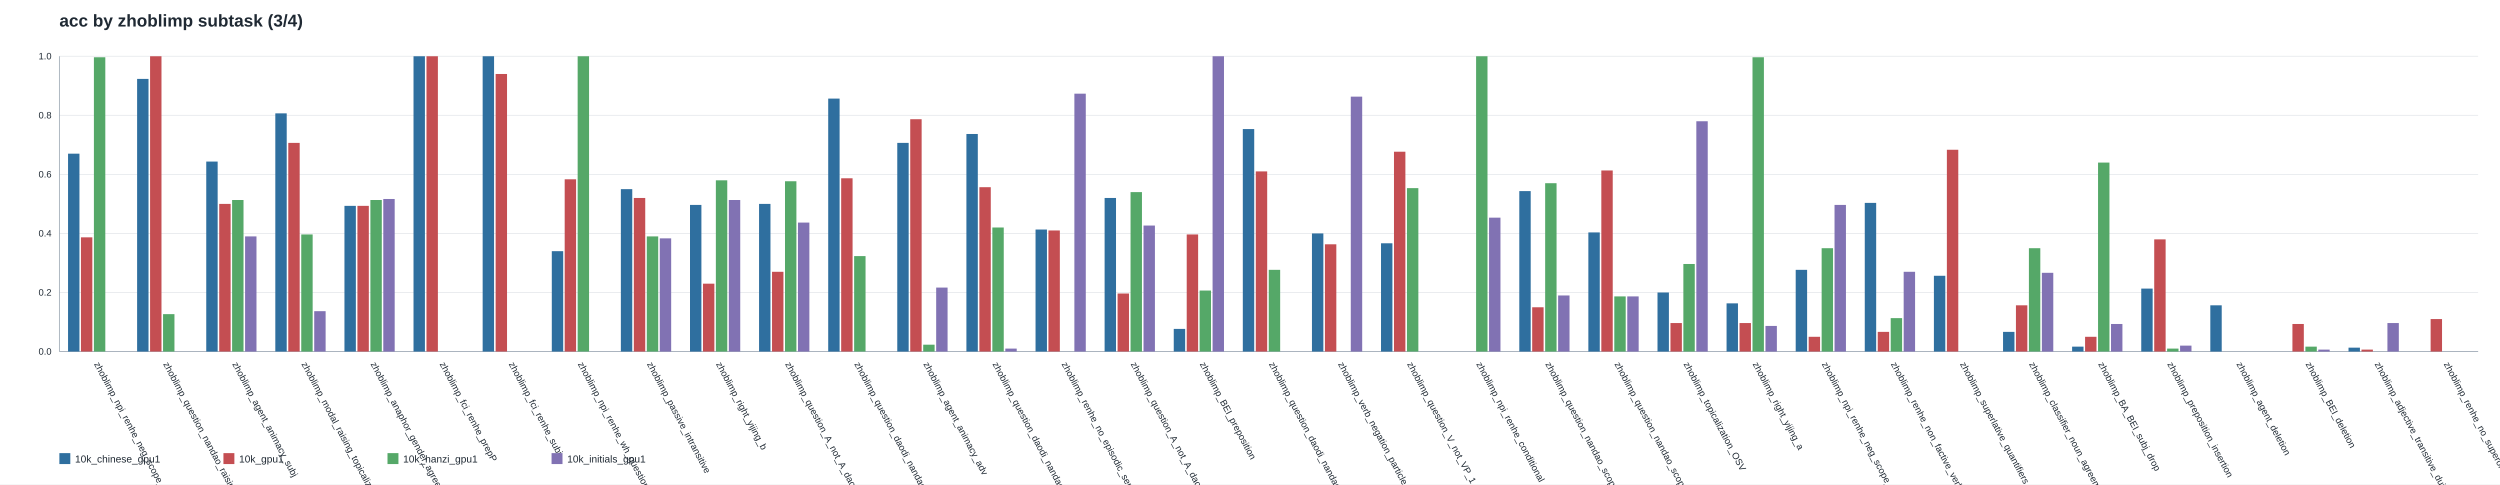
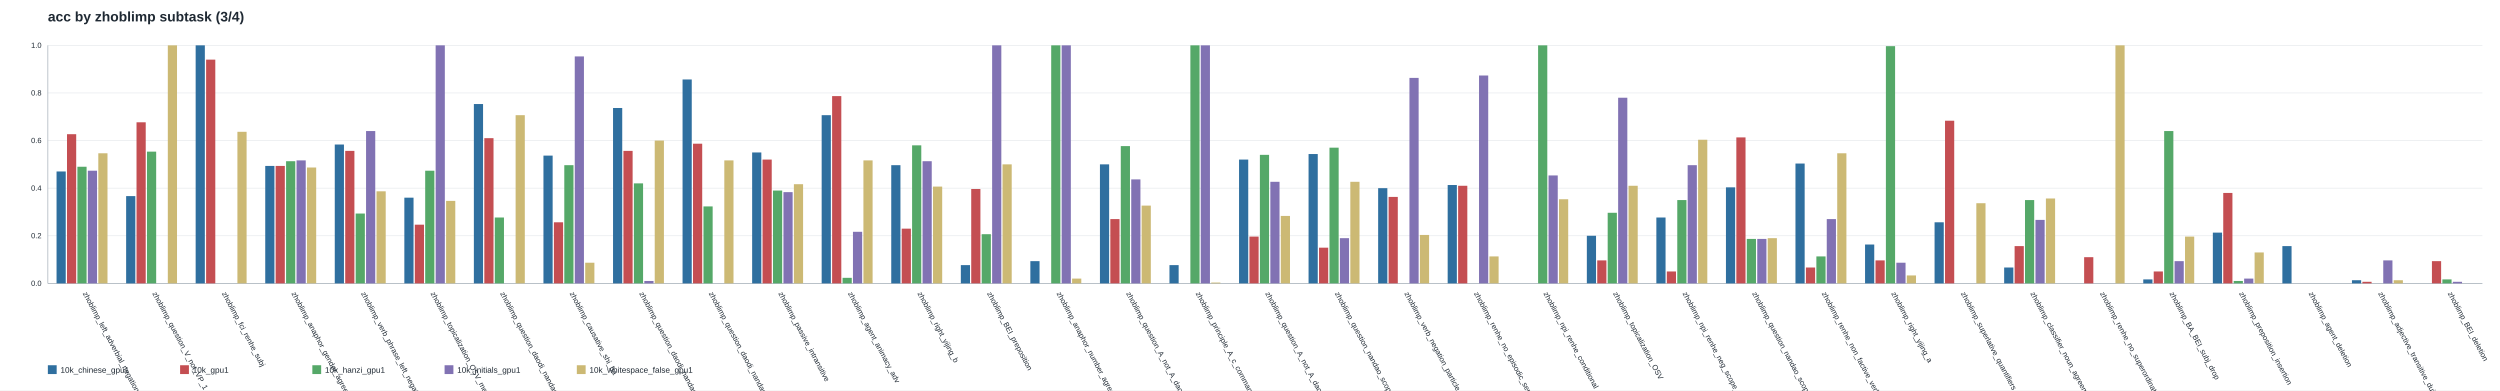
- <svg xmlns="http://www.w3.org/2000/svg" width="3200" height="620" viewBox="0 0 3200 620">
+ <svg xmlns="http://www.w3.org/2000/svg" width="3970" height="620" viewBox="0 0 3970 620">
  <style>text{font-family:Arial,sans-serif;fill:#1f2933}.axis{stroke:#9aa5b1;stroke-width:1}.grid{stroke:#e4e7eb;stroke-width:1}.label{font-size:12px}.title{font-size:22px;font-weight:700}.legend{font-size:13px}</style>
-   <rect width="3200" height="620" fill="#ffffff" />
+   <rect width="3970" height="620" fill="#ffffff" />
  <text x="76" y="34" class="title">acc by zhoblimp subtask (3/4)</text>
-   <line x1="76" y1="450.0" x2="3172" y2="450.0" class="grid" />
+   <line x1="76" y1="450.0" x2="3942" y2="450.0" class="grid" />
  <text x="66" y="454.0" text-anchor="end" class="label">0.0</text>
-   <line x1="76" y1="374.4" x2="3172" y2="374.4" class="grid" />
+   <line x1="76" y1="374.4" x2="3942" y2="374.4" class="grid" />
  <text x="66" y="378.4" text-anchor="end" class="label">0.2</text>
-   <line x1="76" y1="298.8" x2="3172" y2="298.8" class="grid" />
+   <line x1="76" y1="298.8" x2="3942" y2="298.8" class="grid" />
  <text x="66" y="302.8" text-anchor="end" class="label">0.4</text>
-   <line x1="76" y1="223.2" x2="3172" y2="223.2" class="grid" />
+   <line x1="76" y1="223.2" x2="3942" y2="223.2" class="grid" />
  <text x="66" y="227.2" text-anchor="end" class="label">0.6</text>
-   <line x1="76" y1="147.6" x2="3172" y2="147.6" class="grid" />
+   <line x1="76" y1="147.6" x2="3942" y2="147.6" class="grid" />
  <text x="66" y="151.6" text-anchor="end" class="label">0.8</text>
-   <line x1="76" y1="72.0" x2="3172" y2="72.0" class="grid" />
+   <line x1="76" y1="72.0" x2="3942" y2="72.0" class="grid" />
  <text x="66" y="76.0" text-anchor="end" class="label">1.0</text>
  <line x1="76" y1="72" x2="76" y2="450" class="axis" />
-   <line x1="76" y1="450" x2="3172" y2="450" class="axis" />
-   <rect x="87.1" y="196.7" width="14.6" height="253.3" fill="#2f6f9f" />
-   <rect x="103.6" y="303.8" width="14.6" height="146.2" fill="#c44e52" />
-   <rect x="120.2" y="73.3" width="14.6" height="376.7" fill="#55a868" />
-   <rect x="136.8" y="450.0" width="14.6" height="0.0" fill="#8172b3" />
-   <text x="120.2" y="466" transform="rotate(62 120.2 466)" class="label">zhoblimp_npi_renhe_neg_scope_subj</text>
-   <rect x="175.5" y="101.0" width="14.6" height="349.0" fill="#2f6f9f" />
-   <rect x="192.1" y="72.0" width="14.6" height="378.0" fill="#c44e52" />
-   <rect x="208.7" y="402.1" width="14.6" height="47.9" fill="#55a868" />
-   <rect x="225.3" y="450.0" width="14.6" height="0.0" fill="#8172b3" />
-   <text x="208.7" y="466" transform="rotate(62 208.7 466)" class="label">zhoblimp_question_nandao_raising_2</text>
-   <rect x="264.0" y="206.8" width="14.6" height="243.2" fill="#2f6f9f" />
-   <rect x="280.6" y="261.0" width="14.6" height="189.0" fill="#c44e52" />
-   <rect x="297.1" y="256.0" width="14.6" height="194.0" fill="#55a868" />
-   <rect x="313.7" y="302.6" width="14.6" height="147.4" fill="#8172b3" />
-   <text x="297.1" y="466" transform="rotate(62 297.1 466)" class="label">zhoblimp_agent_animacy_subj</text>
-   <rect x="352.4" y="145.1" width="14.6" height="304.9" fill="#2f6f9f" />
-   <rect x="369.0" y="182.9" width="14.6" height="267.1" fill="#c44e52" />
-   <rect x="385.6" y="300.1" width="14.6" height="149.9" fill="#55a868" />
-   <rect x="402.2" y="398.3" width="14.6" height="51.7" fill="#8172b3" />
-   <text x="385.6" y="466" transform="rotate(62 385.6 466)" class="label">zhoblimp_modal_raising_topicaliza...</text>
-   <rect x="440.9" y="263.5" width="14.6" height="186.5" fill="#2f6f9f" />
-   <rect x="457.5" y="263.5" width="14.6" height="186.5" fill="#c44e52" />
-   <rect x="474.1" y="256.0" width="14.6" height="194.0" fill="#55a868" />
-   <rect x="490.6" y="254.7" width="14.6" height="195.3" fill="#8172b3" />
-   <text x="474.1" y="466" transform="rotate(62 474.1 466)" class="label">zhoblimp_anaphor_gender_agreement</text>
-   <rect x="529.3" y="72.0" width="14.6" height="378.0" fill="#2f6f9f" />
-   <rect x="545.9" y="72.0" width="14.6" height="378.0" fill="#c44e52" />
-   <rect x="562.5" y="450.0" width="14.6" height="0.0" fill="#55a868" />
-   <rect x="579.1" y="450.0" width="14.6" height="0.0" fill="#8172b3" />
-   <text x="562.5" y="466" transform="rotate(62 562.5 466)" class="label">zhoblimp_fci_renhe_prepP</text>
-   <rect x="617.8" y="72.0" width="14.6" height="378.0" fill="#2f6f9f" />
-   <rect x="634.4" y="94.7" width="14.6" height="355.3" fill="#c44e52" />
-   <rect x="651.0" y="450.0" width="14.6" height="0.0" fill="#55a868" />
-   <rect x="667.6" y="450.0" width="14.6" height="0.0" fill="#8172b3" />
-   <text x="651.0" y="466" transform="rotate(62 651.0 466)" class="label">zhoblimp_fci_renhe_subj</text>
-   <rect x="706.3" y="321.5" width="14.6" height="128.5" fill="#2f6f9f" />
-   <rect x="722.8" y="229.5" width="14.6" height="220.5" fill="#c44e52" />
-   <rect x="739.4" y="72.0" width="14.6" height="378.0" fill="#55a868" />
-   <rect x="756.0" y="450.0" width="14.6" height="0.0" fill="#8172b3" />
-   <text x="739.4" y="466" transform="rotate(62 739.4 466)" class="label">zhoblimp_npi_renhe_wh_question_obj</text>
-   <rect x="794.7" y="242.1" width="14.6" height="207.9" fill="#2f6f9f" />
-   <rect x="811.3" y="253.4" width="14.6" height="196.6" fill="#c44e52" />
-   <rect x="827.9" y="302.6" width="14.6" height="147.4" fill="#55a868" />
-   <rect x="844.5" y="305.1" width="14.6" height="144.9" fill="#8172b3" />
-   <text x="827.9" y="466" transform="rotate(62 827.9 466)" class="label">zhoblimp_passive_intransitive</text>
-   <rect x="883.2" y="262.3" width="14.6" height="187.7" fill="#2f6f9f" />
-   <rect x="899.8" y="363.1" width="14.6" height="86.9" fill="#c44e52" />
-   <rect x="916.3" y="230.8" width="14.6" height="219.2" fill="#55a868" />
-   <rect x="932.9" y="256.0" width="14.6" height="194.0" fill="#8172b3" />
-   <text x="916.3" y="466" transform="rotate(62 916.3 466)" class="label">zhoblimp_right_yijing_b</text>
-   <rect x="971.6" y="261.0" width="14.6" height="189.0" fill="#2f6f9f" />
-   <rect x="988.2" y="347.9" width="14.6" height="102.1" fill="#c44e52" />
-   <rect x="1004.8" y="232.0" width="14.6" height="218.0" fill="#55a868" />
-   <rect x="1021.4" y="284.9" width="14.6" height="165.1" fill="#8172b3" />
-   <text x="1004.8" y="466" transform="rotate(62 1004.8 466)" class="label">zhoblimp_question_A_not_A_daodi_b</text>
-   <rect x="1060.1" y="126.2" width="14.6" height="323.8" fill="#2f6f9f" />
-   <rect x="1076.7" y="228.2" width="14.6" height="221.8" fill="#c44e52" />
-   <rect x="1093.3" y="327.8" width="14.6" height="122.2" fill="#55a868" />
-   <rect x="1109.8" y="450.0" width="14.6" height="0.0" fill="#8172b3" />
-   <text x="1093.3" y="466" transform="rotate(62 1093.3 466)" class="label">zhoblimp_question_daodi_nandao_2</text>
-   <rect x="1148.5" y="182.9" width="14.6" height="267.1" fill="#2f6f9f" />
-   <rect x="1165.1" y="152.6" width="14.6" height="297.4" fill="#c44e52" />
-   <rect x="1181.7" y="441.2" width="14.6" height="8.8" fill="#55a868" />
-   <rect x="1198.3" y="368.1" width="14.6" height="81.9" fill="#8172b3" />
-   <text x="1181.7" y="466" transform="rotate(62 1181.7 466)" class="label">zhoblimp_agent_animacy_adv</text>
-   <rect x="1237.0" y="171.5" width="14.6" height="278.5" fill="#2f6f9f" />
-   <rect x="1253.6" y="239.6" width="14.6" height="210.4" fill="#c44e52" />
-   <rect x="1270.2" y="291.2" width="14.6" height="158.8" fill="#55a868" />
-   <rect x="1286.8" y="446.2" width="14.6" height="3.8" fill="#8172b3" />
-   <text x="1270.2" y="466" transform="rotate(62 1270.2 466)" class="label">zhoblimp_question_daodi_nandao_A_...</text>
-   <rect x="1325.5" y="293.8" width="14.6" height="156.2" fill="#2f6f9f" />
-   <rect x="1342.0" y="295.0" width="14.6" height="155.0" fill="#c44e52" />
-   <rect x="1358.6" y="450.0" width="14.6" height="0.0" fill="#55a868" />
-   <rect x="1375.2" y="119.9" width="14.6" height="330.1" fill="#8172b3" />
-   <text x="1358.6" y="466" transform="rotate(62 1358.6 466)" class="label">zhoblimp_renhe_no_episodic_senten...</text>
-   <rect x="1413.9" y="253.4" width="14.6" height="196.6" fill="#2f6f9f" />
-   <rect x="1430.5" y="375.7" width="14.6" height="74.3" fill="#c44e52" />
-   <rect x="1447.1" y="245.9" width="14.6" height="204.1" fill="#55a868" />
-   <rect x="1463.7" y="288.7" width="14.6" height="161.3" fill="#8172b3" />
-   <text x="1447.1" y="466" transform="rotate(62 1447.1 466)" class="label">zhoblimp_question_A_not_A_daodi_a</text>
-   <rect x="1502.4" y="421.0" width="14.6" height="29.0" fill="#2f6f9f" />
-   <rect x="1519.0" y="300.1" width="14.6" height="149.9" fill="#c44e52" />
-   <rect x="1535.5" y="371.9" width="14.6" height="78.1" fill="#55a868" />
-   <rect x="1552.1" y="72.0" width="14.6" height="378.0" fill="#8172b3" />
-   <text x="1535.5" y="466" transform="rotate(62 1535.5 466)" class="label">zhoblimp_BEI_preposition</text>
-   <rect x="1590.8" y="165.2" width="14.6" height="284.8" fill="#2f6f9f" />
-   <rect x="1607.4" y="219.4" width="14.6" height="230.6" fill="#c44e52" />
-   <rect x="1624.0" y="345.4" width="14.6" height="104.6" fill="#55a868" />
-   <rect x="1640.6" y="450.0" width="14.6" height="0.0" fill="#8172b3" />
-   <text x="1624.0" y="466" transform="rotate(62 1624.0 466)" class="label">zhoblimp_question_daodi_nandao_A_...</text>
-   <rect x="1679.3" y="298.8" width="14.6" height="151.2" fill="#2f6f9f" />
-   <rect x="1695.9" y="312.7" width="14.6" height="137.3" fill="#c44e52" />
-   <rect x="1712.5" y="450.0" width="14.6" height="0.0" fill="#55a868" />
-   <rect x="1729.0" y="123.7" width="14.6" height="326.3" fill="#8172b3" />
-   <text x="1712.5" y="466" transform="rotate(62 1712.5 466)" class="label">zhoblimp_verb_negation_particle</text>
-   <rect x="1767.7" y="311.4" width="14.6" height="138.6" fill="#2f6f9f" />
-   <rect x="1784.3" y="194.2" width="14.6" height="255.8" fill="#c44e52" />
-   <rect x="1800.9" y="240.8" width="14.6" height="209.2" fill="#55a868" />
-   <rect x="1817.5" y="450.0" width="14.6" height="0.0" fill="#8172b3" />
-   <text x="1800.9" y="466" transform="rotate(62 1800.9 466)" class="label">zhoblimp_question_V_not_VP_1</text>
-   <rect x="1856.2" y="450.0" width="14.6" height="0.0" fill="#2f6f9f" />
-   <rect x="1872.8" y="450.0" width="14.6" height="0.0" fill="#c44e52" />
-   <rect x="1889.4" y="72.0" width="14.6" height="378.0" fill="#55a868" />
-   <rect x="1906.0" y="278.6" width="14.6" height="171.4" fill="#8172b3" />
-   <text x="1889.4" y="466" transform="rotate(62 1889.4 466)" class="label">zhoblimp_npi_renhe_conditional</text>
-   <rect x="1944.7" y="244.6" width="14.6" height="205.4" fill="#2f6f9f" />
-   <rect x="1961.2" y="393.3" width="14.6" height="56.7" fill="#c44e52" />
-   <rect x="1977.8" y="234.5" width="14.6" height="215.5" fill="#55a868" />
-   <rect x="1994.4" y="378.2" width="14.6" height="71.8" fill="#8172b3" />
-   <text x="1977.8" y="466" transform="rotate(62 1977.8 466)" class="label">zhoblimp_question_nandao_scope_2</text>
-   <rect x="2033.1" y="297.5" width="14.6" height="152.5" fill="#2f6f9f" />
-   <rect x="2049.7" y="218.2" width="14.6" height="231.8" fill="#c44e52" />
-   <rect x="2066.3" y="379.4" width="14.6" height="70.6" fill="#55a868" />
-   <rect x="2082.9" y="379.4" width="14.6" height="70.6" fill="#8172b3" />
-   <text x="2066.3" y="466" transform="rotate(62 2066.3 466)" class="label">zhoblimp_question_nandao_scope_1</text>
-   <rect x="2121.6" y="374.4" width="14.6" height="75.6" fill="#2f6f9f" />
-   <rect x="2138.2" y="413.5" width="14.6" height="36.5" fill="#c44e52" />
-   <rect x="2154.7" y="337.9" width="14.6" height="112.1" fill="#55a868" />
-   <rect x="2171.3" y="155.2" width="14.6" height="294.8" fill="#8172b3" />
-   <text x="2154.7" y="466" transform="rotate(62 2154.7 466)" class="label">zhoblimp_topicalization_OSV</text>
-   <rect x="2210.0" y="388.3" width="14.6" height="61.7" fill="#2f6f9f" />
-   <rect x="2226.6" y="413.5" width="14.6" height="36.5" fill="#c44e52" />
-   <rect x="2243.2" y="73.3" width="14.6" height="376.7" fill="#55a868" />
-   <rect x="2259.8" y="417.2" width="14.6" height="32.8" fill="#8172b3" />
-   <text x="2243.2" y="466" transform="rotate(62 2243.2 466)" class="label">zhoblimp_right_yijing_a</text>
-   <rect x="2298.5" y="345.4" width="14.6" height="104.6" fill="#2f6f9f" />
-   <rect x="2315.1" y="431.1" width="14.6" height="18.9" fill="#c44e52" />
-   <rect x="2331.7" y="317.7" width="14.6" height="132.3" fill="#55a868" />
-   <rect x="2348.2" y="262.3" width="14.6" height="187.7" fill="#8172b3" />
-   <text x="2331.7" y="466" transform="rotate(62 2331.7 466)" class="label">zhoblimp_npi_renhe_neg_scope_locP</text>
-   <rect x="2386.9" y="259.7" width="14.6" height="190.3" fill="#2f6f9f" />
-   <rect x="2403.5" y="424.8" width="14.6" height="25.2" fill="#c44e52" />
-   <rect x="2420.1" y="407.2" width="14.6" height="42.8" fill="#55a868" />
-   <rect x="2436.7" y="347.9" width="14.6" height="102.1" fill="#8172b3" />
-   <text x="2420.1" y="466" transform="rotate(62 2420.1 466)" class="label">zhoblimp_renhe_non_factive_verb</text>
-   <rect x="2475.4" y="353.0" width="14.6" height="97.0" fill="#2f6f9f" />
-   <rect x="2492.0" y="191.7" width="14.6" height="258.3" fill="#c44e52" />
-   <rect x="2508.6" y="450.0" width="14.6" height="0.0" fill="#55a868" />
-   <rect x="2525.2" y="450.0" width="14.6" height="0.0" fill="#8172b3" />
-   <text x="2508.6" y="466" transform="rotate(62 2508.6 466)" class="label">zhoblimp_superlative_quantifiers_1</text>
-   <rect x="2563.9" y="424.8" width="14.6" height="25.2" fill="#2f6f9f" />
-   <rect x="2580.4" y="390.8" width="14.6" height="59.2" fill="#c44e52" />
-   <rect x="2597.0" y="317.7" width="14.6" height="132.3" fill="#55a868" />
-   <rect x="2613.6" y="349.2" width="14.6" height="100.8" fill="#8172b3" />
-   <text x="2597.0" y="466" transform="rotate(62 2597.0 466)" class="label">zhoblimp_classifier_noun_agreemen...</text>
-   <rect x="2652.3" y="443.7" width="14.6" height="6.3" fill="#2f6f9f" />
-   <rect x="2668.9" y="431.1" width="14.6" height="18.9" fill="#c44e52" />
-   <rect x="2685.5" y="208.1" width="14.6" height="241.9" fill="#55a868" />
-   <rect x="2702.1" y="414.7" width="14.6" height="35.3" fill="#8172b3" />
-   <text x="2685.5" y="466" transform="rotate(62 2685.5 466)" class="label">zhoblimp_BA_BEI_subj_drop</text>
-   <rect x="2740.8" y="369.4" width="14.6" height="80.6" fill="#2f6f9f" />
-   <rect x="2757.4" y="306.4" width="14.6" height="143.6" fill="#c44e52" />
-   <rect x="2773.9" y="446.2" width="14.6" height="3.8" fill="#55a868" />
-   <rect x="2790.5" y="442.4" width="14.6" height="7.6" fill="#8172b3" />
-   <text x="2773.9" y="466" transform="rotate(62 2773.9 466)" class="label">zhoblimp_preposition_insertion</text>
-   <rect x="2829.2" y="390.8" width="14.6" height="59.2" fill="#2f6f9f" />
-   <rect x="2845.8" y="450.0" width="14.6" height="0.0" fill="#c44e52" />
-   <rect x="2862.4" y="450.0" width="14.6" height="0.0" fill="#55a868" />
-   <rect x="2879.0" y="450.0" width="14.6" height="0.0" fill="#8172b3" />
-   <text x="2862.4" y="466" transform="rotate(62 2862.4 466)" class="label">zhoblimp_agent_deletion</text>
-   <rect x="2917.7" y="450.0" width="14.6" height="0.0" fill="#2f6f9f" />
-   <rect x="2934.3" y="414.7" width="14.6" height="35.3" fill="#c44e52" />
-   <rect x="2950.9" y="443.7" width="14.6" height="6.3" fill="#55a868" />
-   <rect x="2967.4" y="447.5" width="14.6" height="2.5" fill="#8172b3" />
-   <text x="2950.9" y="466" transform="rotate(62 2950.9 466)" class="label">zhoblimp_BEI_deletion</text>
-   <rect x="3006.1" y="445.0" width="14.6" height="5.0" fill="#2f6f9f" />
-   <rect x="3022.7" y="447.5" width="14.6" height="2.5" fill="#c44e52" />
-   <rect x="3039.3" y="450.0" width="14.6" height="0.0" fill="#55a868" />
-   <rect x="3055.9" y="413.5" width="14.6" height="36.5" fill="#8172b3" />
-   <text x="3039.3" y="466" transform="rotate(62 3039.3 466)" class="label">zhoblimp_adjective_transitive_dui</text>
-   <rect x="3094.6" y="450.0" width="14.6" height="0.0" fill="#2f6f9f" />
-   <rect x="3111.2" y="408.4" width="14.6" height="41.6" fill="#c44e52" />
-   <rect x="3127.8" y="450.0" width="14.6" height="0.0" fill="#55a868" />
-   <rect x="3144.4" y="450.0" width="14.6" height="0.0" fill="#8172b3" />
-   <text x="3127.8" y="466" transform="rotate(62 3127.8 466)" class="label">zhoblimp_renhe_no_superordinate_n...</text>
+   <line x1="76" y1="450" x2="3942" y2="450" class="axis" />
+   <rect x="89.8" y="272.3" width="14.6" height="177.7" fill="#2f6f9f" />
+   <rect x="106.4" y="213.1" width="14.6" height="236.9" fill="#c44e52" />
+   <rect x="122.9" y="264.8" width="14.6" height="185.2" fill="#55a868" />
+   <rect x="139.5" y="271.1" width="14.6" height="178.9" fill="#8172b3" />
+   <rect x="156.1" y="243.4" width="14.6" height="206.6" fill="#ccb974" />
+   <text x="131.2" y="466" transform="rotate(62 131.2 466)" class="label">zhoblimp_left_adverbial_negation</text>
+   <rect x="200.3" y="311.4" width="14.6" height="138.6" fill="#2f6f9f" />
+   <rect x="216.8" y="194.2" width="14.6" height="255.8" fill="#c44e52" />
+   <rect x="233.4" y="240.8" width="14.6" height="209.2" fill="#55a868" />
+   <rect x="250.0" y="450.0" width="14.6" height="0.0" fill="#8172b3" />
+   <rect x="266.5" y="72.0" width="14.6" height="378.0" fill="#ccb974" />
+   <text x="241.7" y="466" transform="rotate(62 241.7 466)" class="label">zhoblimp_question_V_not_VP_1</text>
+   <rect x="310.7" y="72.0" width="14.6" height="378.0" fill="#2f6f9f" />
+   <rect x="327.3" y="94.7" width="14.6" height="355.3" fill="#c44e52" />
+   <rect x="343.9" y="450.0" width="14.6" height="0.0" fill="#55a868" />
+   <rect x="360.4" y="450.0" width="14.6" height="0.0" fill="#8172b3" />
+   <rect x="377.0" y="209.3" width="14.6" height="240.7" fill="#ccb974" />
+   <text x="352.1" y="466" transform="rotate(62 352.1 466)" class="label">zhoblimp_fci_renhe_subj</text>
+   <rect x="421.2" y="263.5" width="14.6" height="186.5" fill="#2f6f9f" />
+   <rect x="437.7" y="263.5" width="14.6" height="186.5" fill="#c44e52" />
+   <rect x="454.3" y="256.0" width="14.6" height="194.0" fill="#55a868" />
+   <rect x="470.9" y="254.7" width="14.6" height="195.3" fill="#8172b3" />
+   <rect x="487.5" y="266.0" width="14.6" height="184.0" fill="#ccb974" />
+   <text x="462.6" y="466" transform="rotate(62 462.6 466)" class="label">zhoblimp_anaphor_gender_agreement</text>
+   <rect x="531.6" y="229.5" width="14.6" height="220.5" fill="#2f6f9f" />
+   <rect x="548.2" y="239.6" width="14.6" height="210.4" fill="#c44e52" />
+   <rect x="564.8" y="339.1" width="14.6" height="110.9" fill="#55a868" />
+   <rect x="581.3" y="208.1" width="14.6" height="241.9" fill="#8172b3" />
+   <rect x="597.9" y="303.8" width="14.6" height="146.2" fill="#ccb974" />
+   <text x="573.1" y="466" transform="rotate(62 573.1 466)" class="label">zhoblimp_verb_phrase_left_negation</text>
+   <rect x="642.1" y="313.9" width="14.6" height="136.1" fill="#2f6f9f" />
+   <rect x="658.7" y="356.8" width="14.6" height="93.2" fill="#c44e52" />
+   <rect x="675.2" y="271.1" width="14.6" height="178.9" fill="#55a868" />
+   <rect x="691.8" y="72.0" width="14.6" height="378.0" fill="#8172b3" />
+   <rect x="708.4" y="319.0" width="14.6" height="131.0" fill="#ccb974" />
+   <text x="683.5" y="466" transform="rotate(62 683.5 466)" class="label">zhoblimp_topicalization_OSV_mei</text>
+   <rect x="752.5" y="165.2" width="14.6" height="284.8" fill="#2f6f9f" />
+   <rect x="769.1" y="219.4" width="14.6" height="230.6" fill="#c44e52" />
+   <rect x="785.7" y="345.4" width="14.6" height="104.6" fill="#55a868" />
+   <rect x="802.3" y="450.0" width="14.6" height="0.0" fill="#8172b3" />
+   <rect x="818.8" y="182.9" width="14.6" height="267.1" fill="#ccb974" />
+   <text x="794.0" y="466" transform="rotate(62 794.0 466)" class="label">zhoblimp_question_daodi_nandao_A_...</text>
+   <rect x="863.0" y="247.1" width="14.6" height="202.9" fill="#2f6f9f" />
+   <rect x="879.6" y="353.0" width="14.6" height="97.0" fill="#c44e52" />
+   <rect x="896.1" y="262.3" width="14.6" height="187.7" fill="#55a868" />
+   <rect x="912.7" y="89.6" width="14.6" height="360.4" fill="#8172b3" />
+   <rect x="929.3" y="417.2" width="14.6" height="32.8" fill="#ccb974" />
+   <text x="904.4" y="466" transform="rotate(62 904.4 466)" class="label">zhoblimp_causative_shi_ba</text>
+   <rect x="973.5" y="171.5" width="14.6" height="278.5" fill="#2f6f9f" />
+   <rect x="990.0" y="239.6" width="14.6" height="210.4" fill="#c44e52" />
+   <rect x="1006.6" y="291.2" width="14.6" height="158.8" fill="#55a868" />
+   <rect x="1023.2" y="446.2" width="14.6" height="3.8" fill="#8172b3" />
+   <rect x="1039.7" y="223.2" width="14.6" height="226.8" fill="#ccb974" />
+   <text x="1014.9" y="466" transform="rotate(62 1014.9 466)" class="label">zhoblimp_question_daodi_nandao_A_...</text>
+   <rect x="1083.9" y="126.2" width="14.6" height="323.8" fill="#2f6f9f" />
+   <rect x="1100.5" y="228.2" width="14.6" height="221.8" fill="#c44e52" />
+   <rect x="1117.1" y="327.8" width="14.6" height="122.2" fill="#55a868" />
+   <rect x="1133.6" y="450.0" width="14.6" height="0.0" fill="#8172b3" />
+   <rect x="1150.2" y="254.7" width="14.6" height="195.3" fill="#ccb974" />
+   <text x="1125.3" y="466" transform="rotate(62 1125.3 466)" class="label">zhoblimp_question_daodi_nandao_2</text>
+   <rect x="1194.4" y="242.1" width="14.6" height="207.9" fill="#2f6f9f" />
+   <rect x="1210.9" y="253.4" width="14.6" height="196.6" fill="#c44e52" />
+   <rect x="1227.5" y="302.6" width="14.6" height="147.4" fill="#55a868" />
+   <rect x="1244.1" y="305.1" width="14.6" height="144.9" fill="#8172b3" />
+   <rect x="1260.7" y="292.5" width="14.6" height="157.5" fill="#ccb974" />
+   <text x="1235.8" y="466" transform="rotate(62 1235.8 466)" class="label">zhoblimp_passive_intransitive</text>
+   <rect x="1304.8" y="182.9" width="14.6" height="267.1" fill="#2f6f9f" />
+   <rect x="1321.4" y="152.6" width="14.6" height="297.4" fill="#c44e52" />
+   <rect x="1338.0" y="441.2" width="14.6" height="8.8" fill="#55a868" />
+   <rect x="1354.5" y="368.1" width="14.6" height="81.9" fill="#8172b3" />
+   <rect x="1371.1" y="254.7" width="14.6" height="195.3" fill="#ccb974" />
+   <text x="1346.3" y="466" transform="rotate(62 1346.3 466)" class="label">zhoblimp_agent_animacy_adv</text>
+   <rect x="1415.3" y="262.3" width="14.6" height="187.7" fill="#2f6f9f" />
+   <rect x="1431.9" y="363.1" width="14.6" height="86.9" fill="#c44e52" />
+   <rect x="1448.4" y="230.8" width="14.6" height="219.2" fill="#55a868" />
+   <rect x="1465.0" y="256.0" width="14.6" height="194.0" fill="#8172b3" />
+   <rect x="1481.6" y="296.3" width="14.6" height="153.7" fill="#ccb974" />
+   <text x="1456.7" y="466" transform="rotate(62 1456.7 466)" class="label">zhoblimp_right_yijing_b</text>
+   <rect x="1525.8" y="421.0" width="14.6" height="29.0" fill="#2f6f9f" />
+   <rect x="1542.3" y="300.1" width="14.6" height="149.9" fill="#c44e52" />
+   <rect x="1558.9" y="371.9" width="14.6" height="78.1" fill="#55a868" />
+   <rect x="1575.5" y="72.0" width="14.6" height="378.0" fill="#8172b3" />
+   <rect x="1592.0" y="261.0" width="14.6" height="189.0" fill="#ccb974" />
+   <text x="1567.2" y="466" transform="rotate(62 1567.2 466)" class="label">zhoblimp_BEI_preposition</text>
+   <rect x="1636.2" y="414.7" width="14.6" height="35.3" fill="#2f6f9f" />
+   <rect x="1652.8" y="450.0" width="14.6" height="0.0" fill="#c44e52" />
+   <rect x="1669.3" y="72.0" width="14.6" height="378.0" fill="#55a868" />
+   <rect x="1685.9" y="72.0" width="14.6" height="378.0" fill="#8172b3" />
+   <rect x="1702.5" y="442.4" width="14.6" height="7.6" fill="#ccb974" />
+   <text x="1677.6" y="466" transform="rotate(62 1677.6 466)" class="label">zhoblimp_anaphor_number_agreement</text>
+   <rect x="1746.7" y="261.0" width="14.6" height="189.0" fill="#2f6f9f" />
+   <rect x="1763.2" y="347.9" width="14.6" height="102.1" fill="#c44e52" />
+   <rect x="1779.8" y="232.0" width="14.6" height="218.0" fill="#55a868" />
+   <rect x="1796.4" y="284.9" width="14.6" height="165.1" fill="#8172b3" />
+   <rect x="1812.9" y="326.5" width="14.6" height="123.5" fill="#ccb974" />
+   <text x="1788.1" y="466" transform="rotate(62 1788.1 466)" class="label">zhoblimp_question_A_not_A_daodi_b</text>
+   <rect x="1857.1" y="421.0" width="14.6" height="29.0" fill="#2f6f9f" />
+   <rect x="1873.7" y="450.0" width="14.6" height="0.0" fill="#c44e52" />
+   <rect x="1890.3" y="72.0" width="14.6" height="378.0" fill="#55a868" />
+   <rect x="1906.8" y="72.0" width="14.6" height="378.0" fill="#8172b3" />
+   <rect x="1923.4" y="448.7" width="14.6" height="1.3" fill="#ccb974" />
+   <text x="1898.5" y="466" transform="rotate(62 1898.5 466)" class="label">zhoblimp_principle_A_c_command_nu...</text>
+   <rect x="1967.6" y="253.4" width="14.6" height="196.6" fill="#2f6f9f" />
+   <rect x="1984.1" y="375.7" width="14.6" height="74.3" fill="#c44e52" />
+   <rect x="2000.7" y="245.9" width="14.6" height="204.1" fill="#55a868" />
+   <rect x="2017.3" y="288.7" width="14.6" height="161.3" fill="#8172b3" />
+   <rect x="2033.9" y="342.9" width="14.6" height="107.1" fill="#ccb974" />
+   <text x="2009.0" y="466" transform="rotate(62 2009.0 466)" class="label">zhoblimp_question_A_not_A_daodi_a</text>
+   <rect x="2078.0" y="244.6" width="14.6" height="205.4" fill="#2f6f9f" />
+   <rect x="2094.6" y="393.3" width="14.6" height="56.7" fill="#c44e52" />
+   <rect x="2111.2" y="234.5" width="14.6" height="215.5" fill="#55a868" />
+   <rect x="2127.7" y="378.2" width="14.6" height="71.8" fill="#8172b3" />
+   <rect x="2144.3" y="288.7" width="14.6" height="161.3" fill="#ccb974" />
+   <text x="2119.5" y="466" transform="rotate(62 2119.5 466)" class="label">zhoblimp_question_nandao_scope_2</text>
+   <rect x="2188.5" y="298.8" width="14.6" height="151.2" fill="#2f6f9f" />
+   <rect x="2205.1" y="312.7" width="14.6" height="137.3" fill="#c44e52" />
+   <rect x="2221.6" y="450.0" width="14.6" height="0.0" fill="#55a868" />
+   <rect x="2238.2" y="123.7" width="14.6" height="326.3" fill="#8172b3" />
+   <rect x="2254.8" y="373.1" width="14.6" height="76.9" fill="#ccb974" />
+   <text x="2229.9" y="466" transform="rotate(62 2229.9 466)" class="label">zhoblimp_verb_negation_particle</text>
+   <rect x="2298.9" y="293.8" width="14.6" height="156.2" fill="#2f6f9f" />
+   <rect x="2315.5" y="295.0" width="14.6" height="155.0" fill="#c44e52" />
+   <rect x="2332.1" y="450.0" width="14.6" height="0.0" fill="#55a868" />
+   <rect x="2348.7" y="119.9" width="14.6" height="330.1" fill="#8172b3" />
+   <rect x="2365.2" y="407.2" width="14.6" height="42.8" fill="#ccb974" />
+   <text x="2340.4" y="466" transform="rotate(62 2340.4 466)" class="label">zhoblimp_renhe_no_episodic_senten...</text>
+   <rect x="2409.4" y="450.0" width="14.6" height="0.0" fill="#2f6f9f" />
+   <rect x="2426.0" y="450.0" width="14.6" height="0.0" fill="#c44e52" />
+   <rect x="2442.5" y="72.0" width="14.6" height="378.0" fill="#55a868" />
+   <rect x="2459.1" y="278.6" width="14.6" height="171.4" fill="#8172b3" />
+   <rect x="2475.7" y="316.4" width="14.6" height="133.6" fill="#ccb974" />
+   <text x="2450.8" y="466" transform="rotate(62 2450.8 466)" class="label">zhoblimp_npi_renhe_conditional</text>
+   <rect x="2519.9" y="374.4" width="14.6" height="75.6" fill="#2f6f9f" />
+   <rect x="2536.4" y="413.5" width="14.6" height="36.5" fill="#c44e52" />
+   <rect x="2553.0" y="337.9" width="14.6" height="112.1" fill="#55a868" />
+   <rect x="2569.6" y="155.2" width="14.6" height="294.8" fill="#8172b3" />
+   <rect x="2586.1" y="295.0" width="14.6" height="155.0" fill="#ccb974" />
+   <text x="2561.3" y="466" transform="rotate(62 2561.3 466)" class="label">zhoblimp_topicalization_OSV</text>
+   <rect x="2630.3" y="345.4" width="14.6" height="104.6" fill="#2f6f9f" />
+   <rect x="2646.9" y="431.1" width="14.6" height="18.9" fill="#c44e52" />
+   <rect x="2663.5" y="317.7" width="14.6" height="132.3" fill="#55a868" />
+   <rect x="2680.0" y="262.3" width="14.6" height="187.7" fill="#8172b3" />
+   <rect x="2696.6" y="221.9" width="14.6" height="228.1" fill="#ccb974" />
+   <text x="2671.7" y="466" transform="rotate(62 2671.7 466)" class="label">zhoblimp_npi_renhe_neg_scope_locP</text>
+   <rect x="2740.8" y="297.5" width="14.6" height="152.5" fill="#2f6f9f" />
+   <rect x="2757.3" y="218.2" width="14.6" height="231.8" fill="#c44e52" />
+   <rect x="2773.9" y="379.4" width="14.6" height="70.6" fill="#55a868" />
+   <rect x="2790.5" y="379.4" width="14.6" height="70.6" fill="#8172b3" />
+   <rect x="2807.1" y="378.2" width="14.6" height="71.8" fill="#ccb974" />
+   <text x="2782.2" y="466" transform="rotate(62 2782.2 466)" class="label">zhoblimp_question_nandao_scope_1</text>
+   <rect x="2851.2" y="259.7" width="14.6" height="190.3" fill="#2f6f9f" />
+   <rect x="2867.8" y="424.8" width="14.6" height="25.2" fill="#c44e52" />
+   <rect x="2884.4" y="407.2" width="14.6" height="42.8" fill="#55a868" />
+   <rect x="2900.9" y="347.9" width="14.6" height="102.1" fill="#8172b3" />
+   <rect x="2917.5" y="243.4" width="14.6" height="206.6" fill="#ccb974" />
+   <text x="2892.7" y="466" transform="rotate(62 2892.7 466)" class="label">zhoblimp_renhe_non_factive_verb</text>
+   <rect x="2961.7" y="388.3" width="14.6" height="61.7" fill="#2f6f9f" />
+   <rect x="2978.3" y="413.5" width="14.6" height="36.5" fill="#c44e52" />
+   <rect x="2994.8" y="73.3" width="14.6" height="376.7" fill="#55a868" />
+   <rect x="3011.4" y="417.2" width="14.6" height="32.8" fill="#8172b3" />
+   <rect x="3028.0" y="437.4" width="14.6" height="12.6" fill="#ccb974" />
+   <text x="3003.1" y="466" transform="rotate(62 3003.1 466)" class="label">zhoblimp_right_yijing_a</text>
+   <rect x="3072.1" y="353.0" width="14.6" height="97.0" fill="#2f6f9f" />
+   <rect x="3088.7" y="191.7" width="14.6" height="258.3" fill="#c44e52" />
+   <rect x="3105.3" y="450.0" width="14.6" height="0.0" fill="#55a868" />
+   <rect x="3121.9" y="450.0" width="14.6" height="0.0" fill="#8172b3" />
+   <rect x="3138.4" y="322.7" width="14.6" height="127.3" fill="#ccb974" />
+   <text x="3113.6" y="466" transform="rotate(62 3113.6 466)" class="label">zhoblimp_superlative_quantifiers_1</text>
+   <rect x="3182.6" y="424.8" width="14.6" height="25.2" fill="#2f6f9f" />
+   <rect x="3199.2" y="390.8" width="14.6" height="59.2" fill="#c44e52" />
+   <rect x="3215.7" y="317.7" width="14.6" height="132.3" fill="#55a868" />
+   <rect x="3232.3" y="349.2" width="14.6" height="100.8" fill="#8172b3" />
+   <rect x="3248.9" y="315.2" width="14.6" height="134.8" fill="#ccb974" />
+   <text x="3224.0" y="466" transform="rotate(62 3224.0 466)" class="label">zhoblimp_classifier_noun_agreemen...</text>
+   <rect x="3293.1" y="450.0" width="14.6" height="0.0" fill="#2f6f9f" />
+   <rect x="3309.6" y="408.4" width="14.6" height="41.6" fill="#c44e52" />
+   <rect x="3326.2" y="450.0" width="14.6" height="0.0" fill="#55a868" />
+   <rect x="3342.8" y="450.0" width="14.6" height="0.0" fill="#8172b3" />
+   <rect x="3359.3" y="72.0" width="14.6" height="378.0" fill="#ccb974" />
+   <text x="3334.5" y="466" transform="rotate(62 3334.5 466)" class="label">zhoblimp_renhe_no_superordinate_n...</text>
+   <rect x="3403.5" y="443.7" width="14.6" height="6.3" fill="#2f6f9f" />
+   <rect x="3420.1" y="431.1" width="14.6" height="18.9" fill="#c44e52" />
+   <rect x="3436.7" y="208.1" width="14.6" height="241.9" fill="#55a868" />
+   <rect x="3453.2" y="414.7" width="14.6" height="35.3" fill="#8172b3" />
+   <rect x="3469.8" y="375.7" width="14.6" height="74.3" fill="#ccb974" />
+   <text x="3444.9" y="466" transform="rotate(62 3444.9 466)" class="label">zhoblimp_BA_BEI_subj_drop</text>
+   <rect x="3514.0" y="369.4" width="14.6" height="80.6" fill="#2f6f9f" />
+   <rect x="3530.5" y="306.4" width="14.6" height="143.6" fill="#c44e52" />
+   <rect x="3547.1" y="446.2" width="14.6" height="3.8" fill="#55a868" />
+   <rect x="3563.7" y="442.4" width="14.6" height="7.6" fill="#8172b3" />
+   <rect x="3580.3" y="400.9" width="14.6" height="49.1" fill="#ccb974" />
+   <text x="3555.4" y="466" transform="rotate(62 3555.4 466)" class="label">zhoblimp_preposition_insertion</text>
+   <rect x="3624.4" y="390.8" width="14.6" height="59.2" fill="#2f6f9f" />
+   <rect x="3641.0" y="450.0" width="14.6" height="0.0" fill="#c44e52" />
+   <rect x="3657.6" y="450.0" width="14.6" height="0.0" fill="#55a868" />
+   <rect x="3674.1" y="450.0" width="14.6" height="0.0" fill="#8172b3" />
+   <rect x="3690.7" y="450.0" width="14.6" height="0.0" fill="#ccb974" />
+   <text x="3665.9" y="466" transform="rotate(62 3665.9 466)" class="label">zhoblimp_agent_deletion</text>
+   <rect x="3734.9" y="445.0" width="14.6" height="5.0" fill="#2f6f9f" />
+   <rect x="3751.5" y="447.5" width="14.6" height="2.5" fill="#c44e52" />
+   <rect x="3768.0" y="450.0" width="14.6" height="0.0" fill="#55a868" />
+   <rect x="3784.6" y="413.5" width="14.6" height="36.5" fill="#8172b3" />
+   <rect x="3801.2" y="445.0" width="14.6" height="5.0" fill="#ccb974" />
+   <text x="3776.3" y="466" transform="rotate(62 3776.3 466)" class="label">zhoblimp_adjective_transitive_dui</text>
+   <rect x="3845.3" y="450.0" width="14.6" height="0.0" fill="#2f6f9f" />
+   <rect x="3861.9" y="414.7" width="14.6" height="35.3" fill="#c44e52" />
+   <rect x="3878.5" y="443.7" width="14.6" height="6.3" fill="#55a868" />
+   <rect x="3895.1" y="447.5" width="14.6" height="2.5" fill="#8172b3" />
+   <rect x="3911.6" y="450.0" width="14.6" height="0.0" fill="#ccb974" />
+   <text x="3886.8" y="466" transform="rotate(62 3886.8 466)" class="label">zhoblimp_BEI_deletion</text>
  <rect x="76" y="580" width="14" height="14" fill="#2f6f9f" />
  <text x="96" y="592" class="legend">10k_chinese_gpu1</text>
  <rect x="286" y="580" width="14" height="14" fill="#c44e52" />
  <text x="306" y="592" class="legend">10k_gpu1</text>
  <rect x="496" y="580" width="14" height="14" fill="#55a868" />
  <text x="516" y="592" class="legend">10k_hanzi_gpu1</text>
  <rect x="706" y="580" width="14" height="14" fill="#8172b3" />
  <text x="726" y="592" class="legend">10k_initials_gpu1</text>
+   <rect x="916" y="580" width="14" height="14" fill="#ccb974" />
+   <text x="936" y="592" class="legend">10k_whitespace_false_gpu1</text>
</svg>
